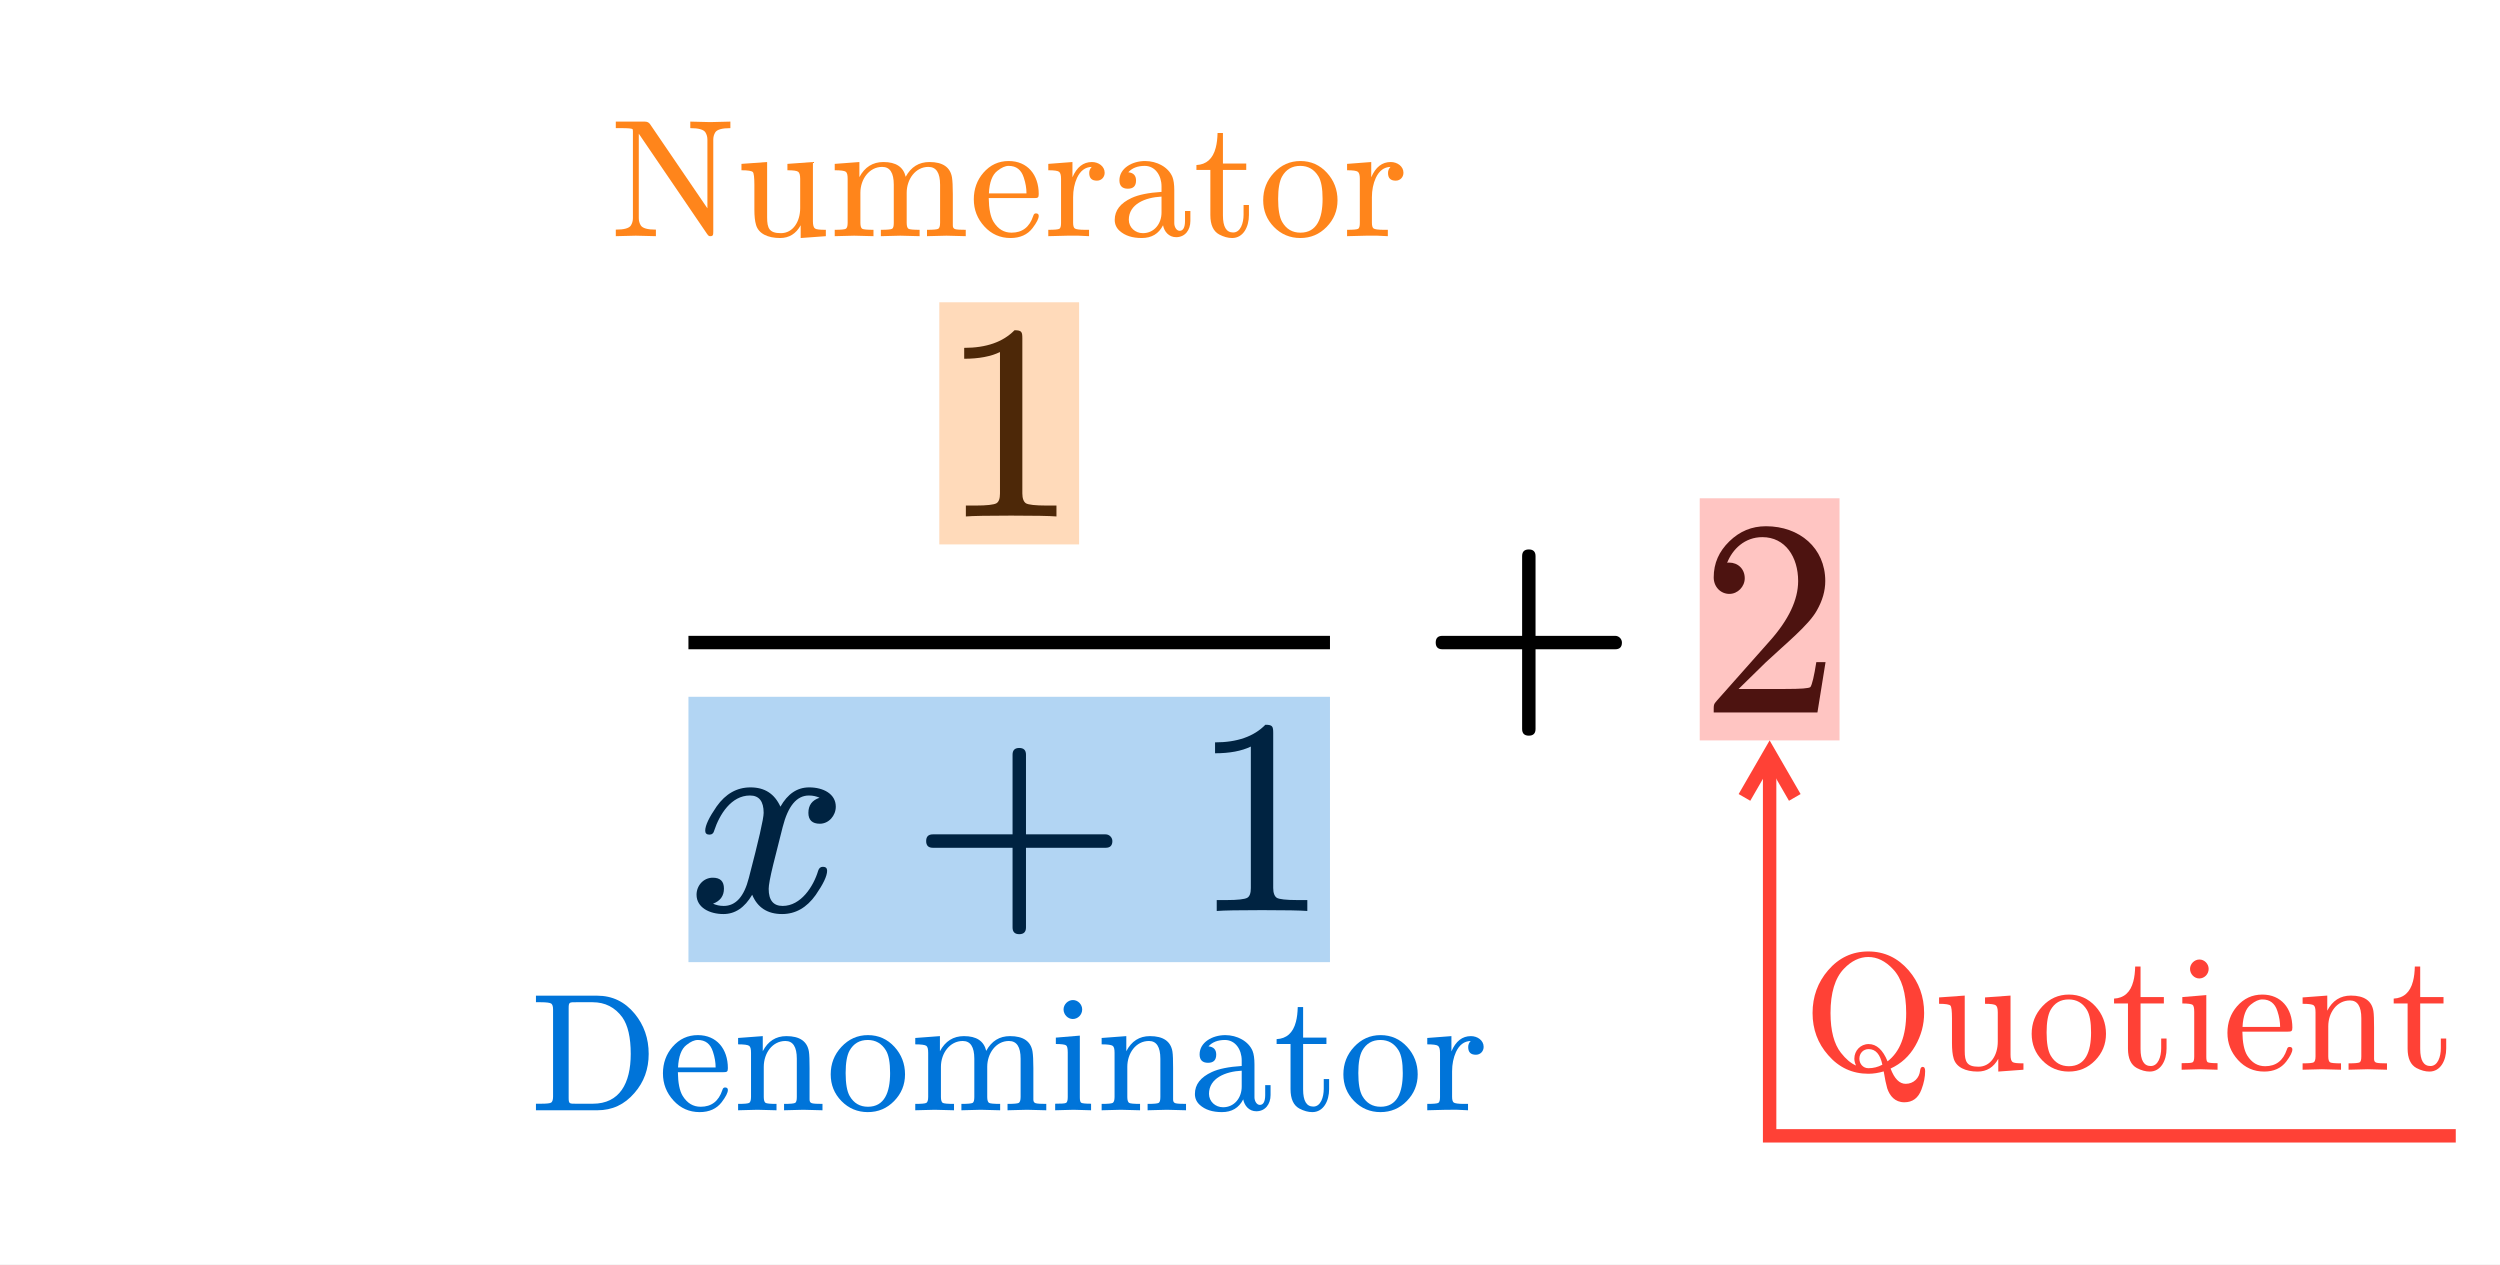
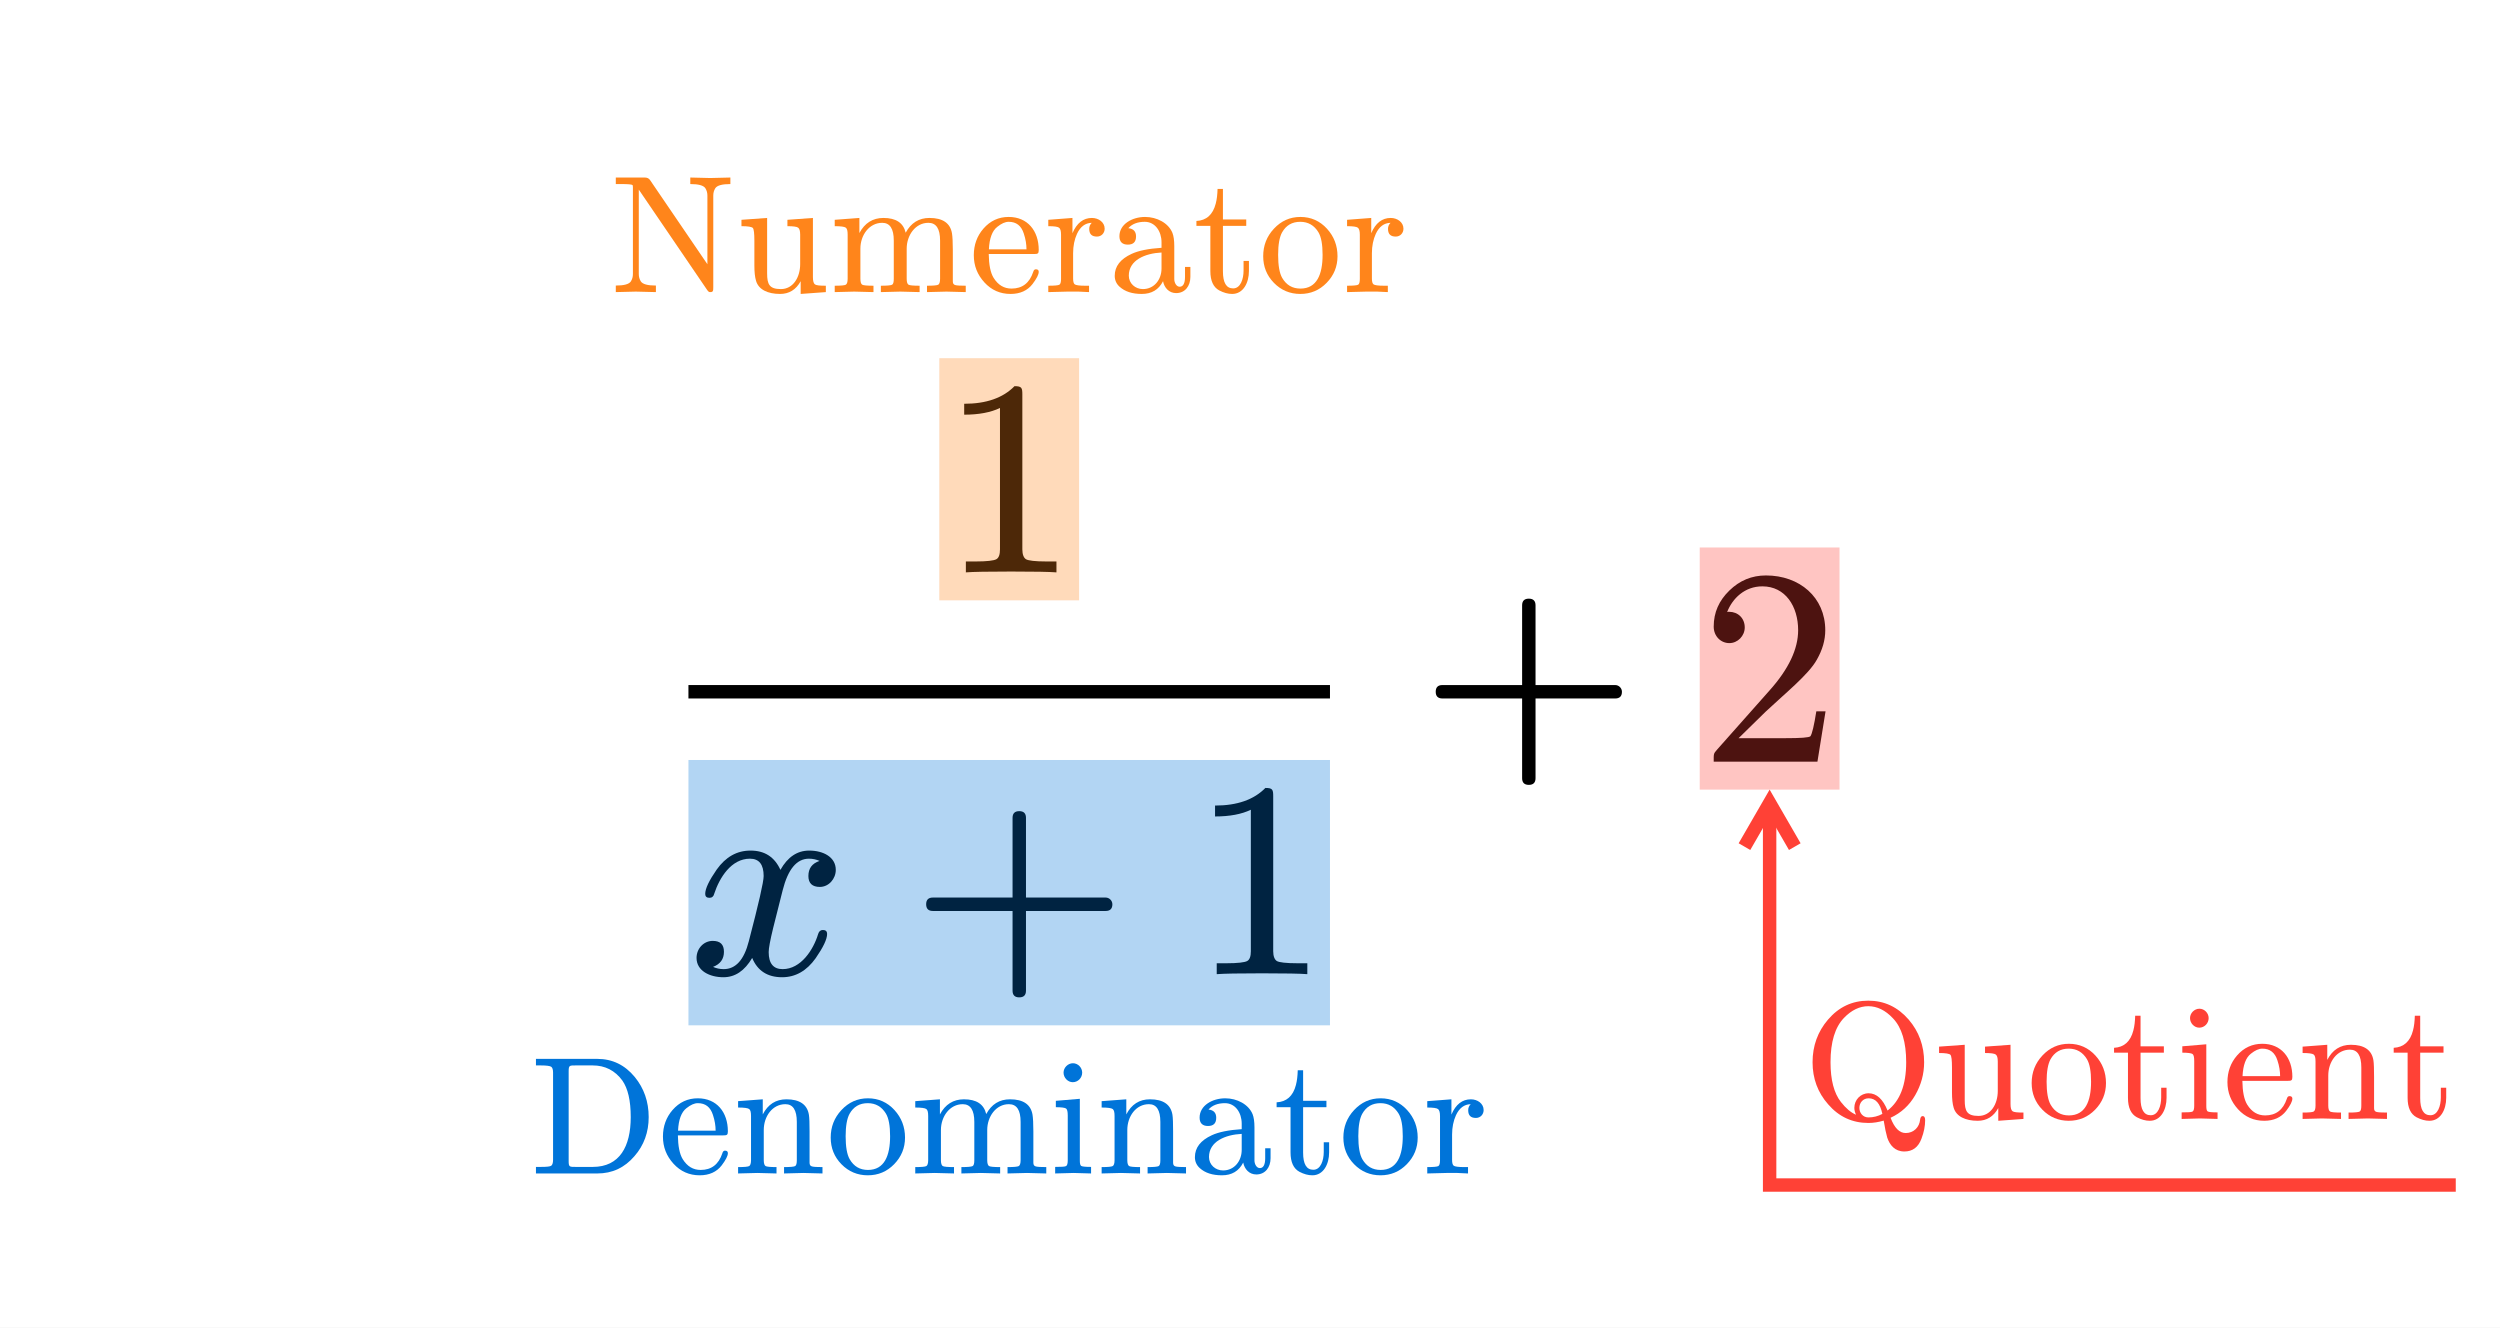
- <svg xmlns="http://www.w3.org/2000/svg" xmlns:xlink="http://www.w3.org/1999/xlink" class="typst-doc" viewBox="0 0 214.591 108.533" width="214.591pt" height="108.533pt">
+ <svg xmlns="http://www.w3.org/2000/svg" xmlns:xlink="http://www.w3.org/1999/xlink" class="typst-doc" viewBox="0 0 214.591 113.957" width="214.591pt" height="113.957pt">
+   <path class="typst-shape" fill="#ffffff" fill-rule="nonzero" d="M 0 0 L 0 113.957 L 214.591 113.957 L 214.591 0 Z " />
  <g>
-     <g transform="translate(0 0)">
-       <path class="typst-shape" fill="#ffffff" d="M 0 0 L 0 108.533 L 214.591 108.533 L 214.591 0 Z " />
-     </g>
-     <g transform="translate(80.62633 44.3305)">
-       <g class="typst-text" transform="scale(1, -1)">
-         <use xlink:href="#gFDD0B258E90646F8E17B14C852ED56CC" x="0" fill="#000000" />
-       </g>
-     </g>
-     <g transform="translate(92.62633 38.3305)">
-       <g class="typst-group">
-         <g />
-       </g>
-     </g>
-     <g transform="translate(92.62633 38.3305)">
-       <g class="typst-group">
-         <g />
-       </g>
-     </g>
-     <g transform="translate(92.62633 38.3305)">
+     <g transform="translate(56.69291 28.34646)">
      <g class="typst-group">
        <g>
-           <g transform="translate(-12 -12.384)">
-             <path class="typst-shape" fill="#ff851b4d" d="M 0 0 L 0 20.784 L 12 20.784 L 12 0 Z " />
-           </g>
-         </g>
-       </g>
-     </g>
-     <g transform="translate(92.62633 38.3305)">
-       <g class="typst-group">
-         <g />
-       </g>
-     </g>
-     <g transform="translate(92.62633 38.3305)">
-       <g class="typst-group">
-         <g />
-       </g>
-     </g>
-     <g transform="translate(59.093 62.2105)">
-       <g class="typst-group">
-         <g>
-           <g transform="translate(0 15.984)">
+           <g transform="translate(23.93333 20.784)">
            <g class="typst-text" transform="scale(1, -1)">
-               <use xlink:href="#gD098A3C698E81062BF06C865518FDF54" x="0" fill="#000000" />
+               <use xlink:href="#g39ACC4E09851E758F1BC738B188C96F2" x="0" fill="#000000" fill-rule="nonzero" />
            </g>
          </g>
-           <g transform="translate(13.728 9.984)">
-             <g class="typst-group">
-               <g />
-             </g>
-           </g>
-           <g transform="translate(19.06133 15.984)">
-             <g class="typst-text" transform="scale(1, -1)">
-               <use xlink:href="#gF416A37BC20AB8166BF52DDC678A7A6A" x="0" fill="#000000" />
-             </g>
-           </g>
-           <g transform="translate(43.06667 9.984)">
-             <g class="typst-group">
-               <g />
-             </g>
-           </g>
-           <g transform="translate(43.06667 15.984)">
-             <g class="typst-text" transform="scale(1, -1)">
-               <use xlink:href="#gFDD0B258E90646F8E17B14C852ED56CC" x="0" fill="#000000" />
-             </g>
-           </g>
-           <g transform="translate(55.06667 9.984)">
-             <g class="typst-group">
-               <g />
-             </g>
-           </g>
-           <g transform="translate(55.06667 9.984)">
-             <g class="typst-group">
-               <g />
-             </g>
-           </g>
-           <g transform="translate(55.06667 9.984)">
+           <g transform="translate(35.93333 20.784)">
            <g class="typst-group">
              <g>
-                 <g transform="translate(-55.06667 -12.384)">
-                   <path class="typst-shape" fill="#0074d94d" d="M 0 0 L 0 22.776 L 55.067 22.776 L 55.067 0 Z " />
+                 <g transform="translate(-12 -18.384)">
+                   <path class="typst-shape" fill="#ff851b4d" fill-rule="nonzero" d="M 0 0 L 0 20.784 L 12 20.784 L 12 0 Z " />
                </g>
              </g>
            </g>
          </g>
-           <g transform="translate(55.06667 9.984)">
-             <g class="typst-group">
-               <g />
-             </g>
-           </g>
-           <g transform="translate(55.06667 9.984)">
-             <g class="typst-group">
-               <g />
-             </g>
-           </g>
-         </g>
-       </g>
-     </g>
-     <g transform="translate(59.093 55.1545)">
-       <path class="typst-shape" fill="none" stroke="#000000" stroke-width="1.152" stroke-linecap="butt" stroke-linejoin="miter" stroke-miterlimit="4" d="M 0 0 L 55.067 0 " />
-     </g>
-     <g transform="translate(121.893 61.1545)">
-       <g class="typst-text" transform="scale(1, -1)">
-         <use xlink:href="#gF416A37BC20AB8166BF52DDC678A7A6A" x="0" fill="#000000" />
-       </g>
-     </g>
-     <g transform="translate(145.8983 55.1545)">
-       <g class="typst-group">
-         <g />
-       </g>
-     </g>
-     <g transform="translate(145.8983 61.1545)">
-       <g class="typst-text" transform="scale(1, -1)">
-         <use xlink:href="#gB93727F97934AD18F773527ED582ABCB" x="0" fill="#000000" />
-       </g>
-     </g>
-     <g transform="translate(157.8983 55.1545)">
-       <g class="typst-group">
-         <g />
-       </g>
-     </g>
-     <g transform="translate(157.8983 55.1545)">
-       <g class="typst-group">
-         <g />
-       </g>
-     </g>
-     <g transform="translate(157.8983 55.1545)">
-       <g class="typst-group">
-         <g>
-           <g transform="translate(-12 -12.384)">
-             <path class="typst-shape" fill="#ff41364d" d="M 0 0 L 0 20.784 L 12 20.784 L 12 0 Z " />
-           </g>
-         </g>
-       </g>
-     </g>
-     <g transform="translate(157.8983 55.1545)">
-       <g class="typst-group">
-         <g />
-       </g>
-     </g>
-     <g transform="translate(157.8983 55.1545)">
-       <g class="typst-group">
-         <g />
-       </g>
-     </g>
-     <g transform="translate(157.8983 57.5545)">
-       <g class="typst-group">
-         <g>
-           <g transform="translate(-105.5152 -37.2816)">
-             <g class="typst-text" transform="scale(1, -1)">
-               <use xlink:href="#g8139C0CF9694CCCD5D0B03E6557509F3" x="0" fill="#ff851b" />
-               <use xlink:href="#g7066405C48404FA9D8576E8E8B5B89F0" x="10.8" fill="#ff851b" />
-               <use xlink:href="#gBCB2EA1FB9115C5CECBC344B5BE5F69E" x="18.806" fill="#ff851b" />
-               <use xlink:href="#gBFA21CB5339E5C0D6A34DE9EBA265270" x="30.802" fill="#ff851b" />
-               <use xlink:href="#gA0775EFE77886852282762F7CDD5252D" x="37.195" fill="#ff851b" />
-               <use xlink:href="#g36E24C50DF262165C364663CBE184046" x="42.84" fill="#ff851b" />
-               <use xlink:href="#g7D62B326BF44B691065A9E5BF7619277" x="50.04" fill="#ff851b" />
-               <use xlink:href="#g2F761A25AC242E739E23C94382CC3392" x="55.642" fill="#ff851b" />
-               <use xlink:href="#gA0775EFE77886852282762F7CDD5252D" x="62.842" fill="#ff851b" />
-             </g>
-           </g>
-         </g>
-       </g>
-     </g>
-     <g transform="translate(157.8983 57.5545)">
-       <g class="typst-group">
-         <g />
-       </g>
-     </g>
-     <g transform="translate(157.8983 57.5545)">
-       <g class="typst-group">
-         <g />
-       </g>
-     </g>
-     <g transform="translate(157.8983 55.1545)">
-       <g class="typst-group">
-         <g />
-       </g>
-     </g>
-     <g transform="translate(157.8983 57.5545)">
-       <g class="typst-group">
-         <g>
-           <g transform="translate(-112.3984 37.7472)">
-             <g class="typst-text" transform="scale(1, -1)">
-               <use xlink:href="#g758EBF3FC8D428F475BFB94FD2A77ADB" x="0" fill="#0074d9" />
-               <use xlink:href="#gBFA21CB5339E5C0D6A34DE9EBA265270" x="11.002" fill="#0074d9" />
-               <use xlink:href="#g1A821C3AA12EA86B149E4D17C16A8B07" x="17.395" fill="#0074d9" />
-               <use xlink:href="#g2F761A25AC242E739E23C94382CC3392" x="25.402" fill="#0074d9" />
-               <use xlink:href="#gBCB2EA1FB9115C5CECBC344B5BE5F69E" x="32.602" fill="#0074d9" />
-               <use xlink:href="#gA4CCE0383E297AE00D251793148927BF" x="44.597" fill="#0074d9" />
-               <use xlink:href="#g1A821C3AA12EA86B149E4D17C16A8B07" x="48.6" fill="#0074d9" />
-               <use xlink:href="#g36E24C50DF262165C364663CBE184046" x="56.606" fill="#0074d9" />
-               <use xlink:href="#g7D62B326BF44B691065A9E5BF7619277" x="63.806" fill="#0074d9" />
-               <use xlink:href="#g2F761A25AC242E739E23C94382CC3392" x="69.408" fill="#0074d9" />
-               <use xlink:href="#gA0775EFE77886852282762F7CDD5252D" x="76.608" fill="#0074d9" />
-             </g>
-           </g>
-         </g>
-       </g>
-     </g>
-     <g transform="translate(157.8983 57.5545)">
-       <g class="typst-group">
-         <g />
-       </g>
-     </g>
-     <g transform="translate(157.8983 57.5545)">
-       <g class="typst-group">
-         <g />
-       </g>
-     </g>
-     <g transform="translate(157.8983 55.1545)">
-       <g class="typst-group">
-         <g />
-       </g>
-     </g>
-     <g transform="translate(157.8983 57.5545)">
-       <g class="typst-group">
-         <g>
-           <g transform="translate(-12 -14.784)">
-             <path class="typst-shape" fill="none" stroke="#ff4136" stroke-width="1.152" stroke-linecap="butt" stroke-linejoin="miter" stroke-miterlimit="4" d="M 64.896 54.725 C 64.896 54.725 6 54.725 6 54.725 C 6 54.725 6 21.936 6 21.936 " />
-           </g>
-           <g transform="translate(-12 -14.784)">
+           <g transform="translate(2.4 34.488)">
            <g class="typst-group">
              <g>
-                 <g transform="translate(0 0)">
-                   <path class="typst-shape" fill="none" stroke="#ff4136" stroke-width="1.152" stroke-linecap="butt" stroke-linejoin="miter" stroke-miterlimit="4" stroke-dashoffset="0" stroke-dasharray="" d="M 3.84 25.677 C 3.84 25.677 6 21.936 6 21.936 C 6 21.936 8.16 25.677 8.16 25.677 " />
+                 <g transform="translate(0 20.784)">
+                   <g class="typst-text" transform="scale(1, -1)">
+                     <use xlink:href="#gF903C776196DB650A00A9786F314A4B0" x="0" fill="#000000" fill-rule="nonzero" />
+                   </g>
+                 </g>
+                 <g transform="translate(19.06133 20.784)">
+                   <g class="typst-text" transform="scale(1, -1)">
+                     <use xlink:href="#gE5213BBC6B73C08ADD834F6704F6D5C6" x="0" fill="#000000" fill-rule="nonzero" />
+                   </g>
+                 </g>
+                 <g transform="translate(43.06667 20.784)">
+                   <g class="typst-text" transform="scale(1, -1)">
+                     <use xlink:href="#g39ACC4E09851E758F1BC738B188C96F2" x="0" fill="#000000" fill-rule="nonzero" />
+                   </g>
+                 </g>
+                 <g transform="translate(55.06667 20.784)">
+                   <g class="typst-group">
+                     <g>
+                       <g transform="translate(-55.06667 -18.384)">
+                         <path class="typst-shape" fill="#0074d94d" fill-rule="nonzero" d="M 0 0 L 0 22.776 L 55.067 22.776 L 55.067 0 Z " />
+                       </g>
+                     </g>
+                   </g>
                </g>
              </g>
            </g>
          </g>
-           <g transform="translate(-12 -14.784)">
-             <g class="typst-group">
-               <g />
+           <g transform="translate(2.4 31.032)">
+             <path class="typst-shape" fill="none" stroke="#000000" stroke-width="1.152" stroke-linecap="butt" stroke-linejoin="miter" stroke-miterlimit="4" d="M 0 0 L 55.067 0 " />
+           </g>
+           <g transform="translate(65.2 37.032)">
+             <g class="typst-text" transform="scale(1, -1)">
+               <use xlink:href="#gE5213BBC6B73C08ADD834F6704F6D5C6" x="0" fill="#000000" fill-rule="nonzero" />
            </g>
          </g>
-           <g transform="translate(-3.12 24.432)">
+           <g transform="translate(89.20533 37.032)">
+             <g class="typst-text" transform="scale(1, -1)">
+               <use xlink:href="#g1AB703A116076F1D7A5E5B834E28147E" x="0" fill="#000000" fill-rule="nonzero" />
+             </g>
+           </g>
+           <g transform="translate(101.2053 37.032)">
            <g class="typst-group">
              <g>
-                 <g transform="translate(0 9.8352)">
+                 <g transform="translate(-12 -18.384)">
+                   <path class="typst-shape" fill="#ff41364d" fill-rule="nonzero" d="M 0 0 L 0 20.784 L 12 20.784 L 12 0 Z " />
+                 </g>
+               </g>
+             </g>
+           </g>
+           <g transform="translate(101.2053 37.032)">
+             <g class="typst-group">
+               <g>
+                 <g transform="translate(-105.5152 -40.3056)">
                  <g class="typst-text" transform="scale(1, -1)">
-                     <use xlink:href="#g834EF06A9FBBB7E025249D3B7D603BFD" x="0" fill="#ff4136" />
-                     <use xlink:href="#g7066405C48404FA9D8576E8E8B5B89F0" x="11.203" fill="#ff4136" />
-                     <use xlink:href="#g2F761A25AC242E739E23C94382CC3392" x="19.21" fill="#ff4136" />
-                     <use xlink:href="#g7D62B326BF44B691065A9E5BF7619277" x="26.41" fill="#ff4136" />
-                     <use xlink:href="#gA4CCE0383E297AE00D251793148927BF" x="32.011" fill="#ff4136" />
-                     <use xlink:href="#gBFA21CB5339E5C0D6A34DE9EBA265270" x="36.014" fill="#ff4136" />
-                     <use xlink:href="#g1A821C3AA12EA86B149E4D17C16A8B07" x="42.408" fill="#ff4136" />
-                     <use xlink:href="#g7D62B326BF44B691065A9E5BF7619277" x="50.414" fill="#ff4136" />
+                     <use xlink:href="#g1F721F576940E6813EB5D88977C9D791" x="0" fill="#ff851b" fill-rule="nonzero" />
+                     <use xlink:href="#gD15E8D22A3F8F9B9B837796BD8AC7C4" x="10.8" fill="#ff851b" fill-rule="nonzero" />
+                     <use xlink:href="#g69890DCC1C24ED85942738C6C9847870" x="18.806" fill="#ff851b" fill-rule="nonzero" />
+                     <use xlink:href="#g1D46CA665ED563C2FE5D5B060E7D7D5C" x="30.802" fill="#ff851b" fill-rule="nonzero" />
+                     <use xlink:href="#g145E19C0C082729C94CF2F86BF35F0CE" x="37.195" fill="#ff851b" fill-rule="nonzero" />
+                     <use xlink:href="#gD9ED97C6C645CDCCA5F53B58F478CD70" x="42.84" fill="#ff851b" fill-rule="nonzero" />
+                     <use xlink:href="#g7AB50925417804171611AED50715B465" x="50.04" fill="#ff851b" fill-rule="nonzero" />
+                     <use xlink:href="#gFCD5631911338B6817824E2E3978FB0D" x="55.642" fill="#ff851b" fill-rule="nonzero" />
+                     <use xlink:href="#g145E19C0C082729C94CF2F86BF35F0CE" x="62.842" fill="#ff851b" fill-rule="nonzero" />
+                   </g>
+                 </g>
+               </g>
+             </g>
+           </g>
+           <g transform="translate(101.2053 37.032)">
+             <g class="typst-group">
+               <g>
+                 <g transform="translate(-112.3984 35.3472)">
+                   <g class="typst-text" transform="scale(1, -1)">
+                     <use xlink:href="#gBA5DCBD66AB8AA047F7876D6F56B1FF0" x="0" fill="#0074d9" fill-rule="nonzero" />
+                     <use xlink:href="#g1D46CA665ED563C2FE5D5B060E7D7D5C" x="11.002" fill="#0074d9" fill-rule="nonzero" />
+                     <use xlink:href="#g8E70E3C7316F885C790E0D4F2A1D638F" x="17.395" fill="#0074d9" fill-rule="nonzero" />
+                     <use xlink:href="#gFCD5631911338B6817824E2E3978FB0D" x="25.402" fill="#0074d9" fill-rule="nonzero" />
+                     <use xlink:href="#g69890DCC1C24ED85942738C6C9847870" x="32.602" fill="#0074d9" fill-rule="nonzero" />
+                     <use xlink:href="#g9778F79F9FCA6AA32365070942B85FEC" x="44.597" fill="#0074d9" fill-rule="nonzero" />
+                     <use xlink:href="#g8E70E3C7316F885C790E0D4F2A1D638F" x="48.6" fill="#0074d9" fill-rule="nonzero" />
+                     <use xlink:href="#gD9ED97C6C645CDCCA5F53B58F478CD70" x="56.606" fill="#0074d9" fill-rule="nonzero" />
+                     <use xlink:href="#g7AB50925417804171611AED50715B465" x="63.806" fill="#0074d9" fill-rule="nonzero" />
+                     <use xlink:href="#gFCD5631911338B6817824E2E3978FB0D" x="69.408" fill="#0074d9" fill-rule="nonzero" />
+                     <use xlink:href="#g145E19C0C082729C94CF2F86BF35F0CE" x="76.608" fill="#0074d9" fill-rule="nonzero" />
+                   </g>
+                 </g>
+               </g>
+             </g>
+           </g>
+           <g transform="translate(101.2053 37.032)">
+             <g class="typst-group">
+               <g>
+                 <g transform="translate(-12 -18.384)">
+                   <g class="typst-group">
+                     <g>
+                       <g transform="translate(0 0)">
+                         <path class="typst-shape" fill="none" stroke="#ff4136" stroke-width="1.152" stroke-linecap="butt" stroke-linejoin="miter" stroke-miterlimit="4" d="M 64.896 54.725 C 64.896 54.725 6 54.725 6 54.725 C 6 54.725 6 21.936 6 21.936 " />
+                       </g>
+                       <g transform="translate(0 0)">
+                         <path class="typst-shape" fill="none" stroke="#ff4136" stroke-width="1.152" stroke-linecap="butt" stroke-linejoin="miter" stroke-miterlimit="4" stroke-dashoffset="0" stroke-dasharray="" d="M 3.84 25.677 C 3.84 25.677 6 21.936 6 21.936 C 6 21.936 8.16 25.677 8.16 25.677 " />
+                       </g>
+                       <g transform="translate(8.88 49.0512)">
+                         <g class="typst-text" transform="scale(1, -1)">
+                           <use xlink:href="#gF82FAF3C612D5913CDB7B12A65AE17DD" x="0" fill="#ff4136" fill-rule="nonzero" />
+                           <use xlink:href="#gD15E8D22A3F8F9B9B837796BD8AC7C4" x="11.203" fill="#ff4136" fill-rule="nonzero" />
+                           <use xlink:href="#gFCD5631911338B6817824E2E3978FB0D" x="19.21" fill="#ff4136" fill-rule="nonzero" />
+                           <use xlink:href="#g7AB50925417804171611AED50715B465" x="26.41" fill="#ff4136" fill-rule="nonzero" />
+                           <use xlink:href="#g9778F79F9FCA6AA32365070942B85FEC" x="32.011" fill="#ff4136" fill-rule="nonzero" />
+                           <use xlink:href="#g1D46CA665ED563C2FE5D5B060E7D7D5C" x="36.014" fill="#ff4136" fill-rule="nonzero" />
+                           <use xlink:href="#g8E70E3C7316F885C790E0D4F2A1D638F" x="42.408" fill="#ff4136" fill-rule="nonzero" />
+                           <use xlink:href="#g7AB50925417804171611AED50715B465" x="50.414" fill="#ff4136" fill-rule="nonzero" />
+                         </g>
+                       </g>
+                     </g>
                  </g>
                </g>
              </g>
            </g>
          </g>
        </g>
      </g>
    </g>
-     <g transform="translate(157.8983 57.5545)">
-       <g class="typst-group">
-         <g />
-       </g>
-     </g>
-     <g transform="translate(157.8983 57.5545)">
-       <g class="typst-group">
-         <g />
-       </g>
-     </g>
-     <g transform="translate(157.8983 55.1545)">
-       <g class="typst-group">
-         <g />
-       </g>
-     </g>
  </g>
  <defs id="glyph">
-     <symbol id="gFDD0B258E90646F8E17B14C852ED56CC" overflow="visible">
+     <symbol id="g39ACC4E09851E758F1BC738B188C96F2" overflow="visible">
      <path d="M 6.456 15.984 C 5.472 14.976 4.032 14.472 2.136 14.472 L 2.136 13.536 C 3.384 13.536 4.416 13.728 5.208 14.112 L 5.208 1.968 C 5.208 1.536 5.112 1.248 4.896 1.128 C 4.68 1.008 4.08 0.936 3.12 0.936 L 2.28 0.936 L 2.28 0 C 2.88 0.048 4.176 0.072 6.168 0.072 C 8.16 0.072 9.456 0.048 10.056 0 L 10.056 0.936 L 9.216 0.936 C 8.232 0.936 7.632 1.008 7.44 1.128 C 7.248 1.248 7.128 1.536 7.128 1.968 L 7.128 15.264 C 7.128 15.84 7.08 15.984 6.456 15.984 Z " />
    </symbol>
-     <symbol id="gD098A3C698E81062BF06C865518FDF54" overflow="visible">
+     <symbol id="gF903C776196DB650A00A9786F314A4B0" overflow="visible">
      <path d="M 12.648 8.952 C 12.648 10.056 11.568 10.608 10.368 10.608 C 9.336 10.608 8.52 10.056 7.896 8.952 C 7.392 10.056 6.552 10.608 5.328 10.608 C 4.152 10.608 3.192 10.056 2.424 8.976 C 1.776 8.04 1.44 7.344 1.44 6.888 C 1.44 6.672 1.56 6.552 1.8 6.552 C 2.016 6.552 2.16 6.672 2.208 6.888 C 2.664 8.28 3.672 9.912 5.28 9.912 C 6.072 9.912 6.456 9.408 6.456 8.424 C 6.456 7.92 6.024 6.048 5.184 2.832 C 4.776 1.224 4.056 0.432 3.024 0.432 C 2.688 0.432 2.376 0.504 2.112 0.624 C 2.736 0.864 3.048 1.296 3.048 1.92 C 3.048 2.544 2.736 2.856 2.088 2.856 C 1.296 2.856 0.696 2.184 0.696 1.392 C 0.696 0.288 1.824 -0.264 3 -0.264 C 4.008 -0.264 4.824 0.288 5.472 1.392 C 5.928 0.288 6.792 -0.264 8.04 -0.264 C 9.192 -0.264 10.152 0.288 10.92 1.368 C 11.568 2.304 11.904 3 11.904 3.456 C 11.904 3.672 11.784 3.792 11.544 3.792 C 11.328 3.792 11.208 3.672 11.136 3.456 C 10.728 2.088 9.648 0.432 8.088 0.432 C 7.296 0.432 6.888 0.912 6.888 1.896 C 6.888 2.208 7.008 2.88 7.272 3.96 L 8.088 7.2 C 8.544 9 9.288 9.912 10.344 9.912 C 10.68 9.912 10.992 9.84 11.256 9.72 C 10.608 9.504 10.296 9.072 10.296 8.424 C 10.296 7.8 10.632 7.488 11.28 7.488 C 12.048 7.488 12.648 8.184 12.648 8.952 Z " />
    </symbol>
-     <symbol id="gF416A37BC20AB8166BF52DDC678A7A6A" overflow="visible">
+     <symbol id="gE5213BBC6B73C08ADD834F6704F6D5C6" overflow="visible">
      <path d="M 16.752 6.576 L 9.912 6.576 L 9.912 13.416 C 9.912 13.8 9.72 13.992 9.336 13.992 C 8.952 13.992 8.76 13.8 8.76 13.416 L 8.76 6.576 L 1.92 6.576 C 1.536 6.576 1.344 6.384 1.344 6 C 1.344 5.616 1.536 5.424 1.92 5.424 L 8.76 5.424 L 8.76 -1.416 C 8.76 -1.8 8.952 -1.992 9.336 -1.992 C 9.72 -1.992 9.912 -1.8 9.912 -1.416 L 9.912 5.424 L 16.752 5.424 C 17.136 5.424 17.328 5.616 17.328 6 C 17.328 6.312 17.064 6.576 16.752 6.576 Z " />
    </symbol>
-     <symbol id="gB93727F97934AD18F773527ED582ABCB" overflow="visible">
+     <symbol id="g1AB703A116076F1D7A5E5B834E28147E" overflow="visible">
      <path d="M 5.688 15.984 C 4.464 15.984 3.432 15.552 2.544 14.688 C 1.656 13.824 1.2 12.816 1.2 11.592 C 1.2 10.776 1.8 10.176 2.544 10.176 C 3.264 10.176 3.864 10.8 3.864 11.52 C 3.864 12.312 3.288 12.864 2.52 12.864 C 2.448 12.864 2.4 12.864 2.352 12.84 C 2.808 14.016 3.864 15.048 5.376 15.048 C 7.344 15.048 8.448 13.344 8.448 11.28 C 8.448 9.672 7.632 7.944 6 6.12 L 1.488 1.032 C 1.176 0.672 1.2 0.696 1.2 0 L 10.104 0 L 10.8 4.32 L 10.008 4.32 C 9.816 3.096 9.648 2.4 9.504 2.184 C 9.384 2.064 8.664 2.016 7.344 2.016 L 3.336 2.016 L 5.664 4.296 C 7.296 5.832 9.36 7.488 10.056 8.76 C 10.536 9.6 10.776 10.44 10.776 11.28 C 10.776 14.112 8.568 15.984 5.688 15.984 Z " />
    </symbol>
-     <symbol id="g8139C0CF9694CCCD5D0B03E6557509F3" overflow="visible">
+     <symbol id="g1F721F576940E6813EB5D88977C9D791" overflow="visible">
      <path d="M 8.294 0.216 C 8.432 0.014 8.482 0 8.582 0 C 8.827 0 8.842 0.101 8.842 0.432 L 8.842 8.28 C 8.842 8.525 8.899 8.726 9.014 8.914 C 9.173 9.158 9.605 9.274 10.31 9.274 L 10.31 9.835 L 8.582 9.792 L 6.869 9.835 L 6.869 9.274 C 7.574 9.274 8.006 9.158 8.165 8.914 C 8.28 8.726 8.338 8.525 8.338 8.28 L 8.338 2.39 L 3.413 9.619 C 3.312 9.763 3.168 9.835 2.952 9.835 L 0.475 9.835 L 0.475 9.274 L 0.95 9.274 C 1.526 9.274 1.843 9.245 1.915 9.187 C 1.93 9.173 1.944 9.101 1.944 8.986 L 1.944 1.555 C 1.944 1.31 1.886 1.109 1.771 0.922 C 1.613 0.677 1.181 0.562 0.475 0.562 L 0.475 0 L 2.189 0.043 L 3.917 0 L 3.917 0.562 C 3.211 0.562 2.779 0.677 2.621 0.922 C 2.506 1.109 2.448 1.31 2.448 1.555 L 2.448 8.798 Z " />
    </symbol>
-     <symbol id="g7066405C48404FA9D8576E8E8B5B89F0" overflow="visible">
+     <symbol id="gD15E8D22A3F8F9B9B837796BD8AC7C4" overflow="visible">
      <path d="M 3.845 0.259 C 2.851 0.259 2.664 0.677 2.664 1.613 L 2.664 6.365 L 0.461 6.206 L 0.461 5.659 C 1.022 5.659 1.354 5.602 1.44 5.501 C 1.526 5.4 1.57 5.04 1.57 4.406 L 1.57 2.29 C 1.57 1.728 1.613 1.296 1.714 0.965 C 1.93 0.216 2.722 -0.158 3.773 -0.158 C 4.55 -0.158 5.141 0.202 5.544 0.936 L 5.544 -0.158 L 7.704 0 L 7.704 0.547 C 7.186 0.547 6.883 0.576 6.768 0.662 C 6.653 0.749 6.595 0.95 6.595 1.282 L 6.595 6.365 L 4.406 6.206 L 4.406 5.659 C 4.91 5.659 5.213 5.616 5.328 5.53 C 5.443 5.443 5.501 5.256 5.501 4.925 L 5.501 2.405 C 5.501 1.267 4.896 0.259 3.845 0.259 Z " />
    </symbol>
-     <symbol id="gBCB2EA1FB9115C5CECBC344B5BE5F69E" overflow="visible">
+     <symbol id="g69890DCC1C24ED85942738C6C9847870" overflow="visible">
      <path d="M 4.536 5.947 C 5.198 5.947 5.53 5.443 5.53 4.421 L 5.53 1.138 C 5.53 0.864 5.486 0.691 5.386 0.634 C 5.285 0.576 4.954 0.547 4.421 0.547 L 4.421 0 L 6.091 0.043 L 7.747 0 L 7.747 0.547 C 7.214 0.547 6.898 0.576 6.797 0.634 C 6.696 0.691 6.638 0.864 6.638 1.138 L 6.638 3.73 C 6.638 4.882 7.387 5.947 8.496 5.947 C 9.173 5.947 9.504 5.443 9.504 4.421 L 9.504 1.138 C 9.504 0.864 9.446 0.691 9.346 0.634 C 9.245 0.576 8.914 0.547 8.381 0.547 L 8.381 0 L 10.051 0.043 L 11.707 0 L 11.707 0.547 C 11.246 0.547 10.944 0.562 10.8 0.605 C 10.656 0.648 10.598 0.749 10.598 0.922 L 10.598 3.614 C 10.598 4.291 10.57 4.766 10.526 5.04 C 10.382 5.918 9.734 6.365 8.597 6.365 C 7.69 6.365 7.013 5.947 6.552 5.098 C 6.35 5.947 5.717 6.365 4.637 6.365 C 3.73 6.365 3.038 5.933 2.578 5.069 L 2.578 6.365 L 0.461 6.206 L 0.461 5.659 C 0.979 5.659 1.296 5.616 1.411 5.53 C 1.526 5.443 1.57 5.256 1.57 4.925 L 1.57 1.138 C 1.57 0.864 1.512 0.691 1.411 0.634 C 1.31 0.576 0.994 0.547 0.461 0.547 L 0.461 0 L 2.131 0.043 L 3.787 0 L 3.787 0.547 C 3.254 0.547 2.923 0.576 2.822 0.634 C 2.722 0.691 2.664 0.864 2.664 1.138 L 2.664 3.73 C 2.664 4.896 3.427 5.947 4.536 5.947 Z " />
    </symbol>
-     <symbol id="gBFA21CB5339E5C0D6A34DE9EBA265270" overflow="visible">
+     <symbol id="g1D46CA665ED563C2FE5D5B060E7D7D5C" overflow="visible">
      <path d="M 5.976 3.614 C 5.976 5.27 5.011 6.451 3.398 6.451 C 2.534 6.451 1.814 6.12 1.224 5.443 C 0.677 4.81 0.403 4.046 0.403 3.168 C 0.403 2.261 0.706 1.498 1.31 0.835 C 1.915 0.173 2.664 -0.158 3.557 -0.158 C 4.378 -0.158 5.011 0.13 5.443 0.691 C 5.803 1.166 5.976 1.512 5.976 1.742 C 5.976 1.886 5.89 1.958 5.731 1.958 C 5.616 1.958 5.544 1.886 5.501 1.728 C 5.184 0.778 4.565 0.302 3.643 0.302 C 2.995 0.302 2.491 0.605 2.102 1.224 C 1.829 1.67 1.699 2.347 1.685 3.269 L 5.573 3.269 C 5.89 3.269 5.976 3.298 5.976 3.614 Z M 4.694 5.026 C 4.853 4.55 4.925 4.09 4.925 3.672 L 1.699 3.672 C 1.742 4.622 1.987 5.27 2.419 5.602 C 2.779 5.89 3.096 6.034 3.398 6.034 C 4.046 6.034 4.478 5.702 4.694 5.026 Z " />
    </symbol>
-     <symbol id="gA0775EFE77886852282762F7CDD5252D" overflow="visible">
+     <symbol id="g145E19C0C082729C94CF2F86BF35F0CE" overflow="visible">
      <path d="M 5.242 5.443 C 5.242 6.005 4.709 6.365 4.147 6.365 C 3.413 6.365 2.851 5.933 2.477 5.054 L 2.477 6.365 L 0.403 6.206 L 0.403 5.659 C 0.907 5.659 1.21 5.616 1.325 5.53 C 1.44 5.443 1.498 5.256 1.498 4.925 L 1.498 1.138 C 1.498 0.864 1.454 0.691 1.354 0.634 C 1.253 0.576 0.936 0.547 0.403 0.547 L 0.403 0 L 2.059 0.043 C 2.664 0.058 3.283 0.043 3.902 0 L 3.902 0.547 L 3.557 0.547 C 3.082 0.547 2.779 0.59 2.678 0.662 C 2.578 0.734 2.534 0.907 2.534 1.166 L 2.534 3.341 C 2.534 3.96 2.65 4.522 2.866 4.997 C 3.154 5.616 3.571 5.933 4.133 5.947 C 3.989 5.803 3.917 5.63 3.917 5.429 C 3.917 4.982 4.133 4.766 4.579 4.766 C 4.968 4.766 5.242 5.069 5.242 5.443 Z " />
    </symbol>
-     <symbol id="g36E24C50DF262165C364663CBE184046" overflow="visible">
+     <symbol id="gD9ED97C6C645CDCCA5F53B58F478CD70" overflow="visible">
      <path d="M 6.955 1.31 L 6.955 2.16 L 6.494 2.16 L 6.494 1.31 C 6.494 0.749 6.336 0.461 6.034 0.461 C 5.746 0.461 5.573 0.821 5.573 1.109 L 5.573 3.946 C 5.573 4.45 5.515 4.824 5.414 5.083 C 5.069 5.933 4.075 6.451 3.067 6.451 C 1.958 6.451 0.864 5.832 0.864 4.795 C 0.864 4.32 1.109 4.075 1.584 4.075 C 2.059 4.075 2.29 4.306 2.29 4.781 C 2.29 5.198 2.074 5.443 1.627 5.486 C 1.944 5.846 2.419 6.034 3.038 6.034 C 3.931 6.034 4.478 5.213 4.478 4.277 L 4.478 3.802 C 3.355 3.73 2.506 3.557 1.915 3.283 C 0.95 2.837 0.461 2.218 0.461 1.397 C 0.461 1.022 0.605 0.706 0.878 0.461 C 1.339 0.043 1.973 -0.158 2.779 -0.158 C 3.629 -0.158 4.234 0.202 4.608 0.936 C 4.709 0.389 5.112 -0.086 5.731 -0.086 C 6.494 -0.086 6.955 0.518 6.955 1.31 Z M 2.88 0.259 C 2.218 0.259 1.67 0.749 1.67 1.411 C 1.67 2.75 3.067 3.326 4.478 3.398 L 4.478 2.03 C 4.478 1.066 3.845 0.259 2.88 0.259 Z " />
    </symbol>
-     <symbol id="g7D62B326BF44B691065A9E5BF7619277" overflow="visible">
+     <symbol id="g7AB50925417804171611AED50715B465" overflow="visible">
      <path d="M 4.781 1.814 L 4.781 2.678 L 4.32 2.678 L 4.32 1.843 C 4.32 1.123 4.061 0.317 3.427 0.317 C 2.837 0.317 2.549 0.806 2.549 1.786 L 2.549 5.688 L 4.55 5.688 L 4.55 6.235 L 2.549 6.235 L 2.549 8.856 L 2.088 8.856 C 2.074 8.381 2.03 7.963 1.93 7.589 C 1.685 6.638 1.123 6.149 0.274 6.106 L 0.274 5.688 L 1.469 5.688 L 1.469 1.814 C 1.469 0.965 1.728 0.418 2.232 0.144 C 2.621 -0.058 2.981 -0.158 3.341 -0.158 C 4.291 -0.158 4.781 0.792 4.781 1.814 Z " />
    </symbol>
-     <symbol id="g2F761A25AC242E739E23C94382CC3392" overflow="visible">
+     <symbol id="gFCD5631911338B6817824E2E3978FB0D" overflow="visible">
      <path d="M 3.586 -0.158 C 4.478 -0.158 5.227 0.158 5.846 0.792 C 6.466 1.426 6.782 2.189 6.782 3.082 C 6.782 3.989 6.48 4.781 5.875 5.443 C 5.27 6.106 4.507 6.451 3.6 6.451 C 2.693 6.451 1.944 6.106 1.325 5.443 C 0.706 4.781 0.403 3.989 0.403 3.082 C 0.403 2.189 0.706 1.426 1.325 0.792 C 1.944 0.158 2.707 -0.158 3.586 -0.158 Z M 3.6 0.302 C 2.909 0.302 2.39 0.605 2.03 1.224 C 1.8 1.627 1.685 2.29 1.685 3.197 C 1.685 4.075 1.8 4.709 2.016 5.112 C 2.362 5.731 2.88 6.034 3.586 6.034 C 4.262 6.034 4.781 5.731 5.141 5.141 C 5.386 4.738 5.501 4.09 5.501 3.197 C 5.501 1.526 5.011 0.302 3.6 0.302 Z " />
    </symbol>
-     <symbol id="g758EBF3FC8D428F475BFB94FD2A77ADB" overflow="visible">
+     <symbol id="gBA5DCBD66AB8AA047F7876D6F56B1FF0" overflow="visible">
      <path d="M 5.774 0 C 7.056 0 8.107 0.49 8.957 1.483 C 9.778 2.419 10.181 3.542 10.181 4.838 C 10.181 6.163 9.778 7.315 8.986 8.28 C 8.136 9.317 7.056 9.835 5.774 9.835 L 0.504 9.835 L 0.504 9.274 L 0.907 9.274 C 1.411 9.274 1.714 9.23 1.814 9.158 C 1.915 9.086 1.973 8.928 1.973 8.669 L 1.973 1.166 C 1.973 0.907 1.915 0.734 1.814 0.662 C 1.714 0.59 1.411 0.562 0.907 0.562 L 0.504 0.562 L 0.504 0 Z M 5.386 0.562 L 3.946 0.562 C 3.384 0.562 3.312 0.547 3.312 1.066 L 3.312 8.77 C 3.312 9.288 3.384 9.274 3.946 9.274 L 5.371 9.274 C 6.437 9.274 7.286 8.842 7.92 7.978 C 8.395 7.301 8.64 6.264 8.64 4.838 C 8.64 2.318 7.69 0.562 5.386 0.562 Z " />
    </symbol>
-     <symbol id="g1A821C3AA12EA86B149E4D17C16A8B07" overflow="visible">
+     <symbol id="g8E70E3C7316F885C790E0D4F2A1D638F" overflow="visible">
      <path d="M 4.522 5.947 C 5.17 5.947 5.501 5.443 5.501 4.421 L 5.501 1.138 C 5.501 0.864 5.458 0.691 5.357 0.634 C 5.256 0.576 4.939 0.547 4.406 0.547 L 4.406 0 L 6.062 0.043 L 7.704 0 L 7.704 0.547 C 7.243 0.547 6.941 0.562 6.797 0.605 C 6.653 0.648 6.595 0.749 6.595 0.922 L 6.595 3.614 C 6.595 4.291 6.581 4.766 6.538 5.04 C 6.394 5.918 5.746 6.365 4.608 6.365 C 3.701 6.365 3.024 5.933 2.578 5.069 L 2.578 6.365 L 0.461 6.206 L 0.461 5.659 C 0.979 5.659 1.296 5.616 1.411 5.53 C 1.526 5.443 1.57 5.256 1.57 4.925 L 1.57 1.138 C 1.57 0.864 1.512 0.691 1.411 0.634 C 1.31 0.576 0.994 0.547 0.461 0.547 L 0.461 0 L 2.117 0.043 L 3.758 0 L 3.758 0.547 C 3.226 0.547 2.923 0.576 2.822 0.634 C 2.722 0.691 2.664 0.864 2.664 1.138 L 2.664 3.73 C 2.664 4.896 3.398 5.947 4.522 5.947 Z " />
    </symbol>
-     <symbol id="gA4CCE0383E297AE00D251793148927BF" overflow="visible">
-       <path d="M 2.794 8.654 C 2.794 9.086 2.434 9.461 2.002 9.461 C 1.57 9.461 1.195 9.086 1.195 8.654 C 1.195 8.222 1.555 7.834 1.987 7.834 C 2.434 7.834 2.794 8.208 2.794 8.654 Z M 2.059 0.043 L 3.557 0 L 3.557 0.562 C 3.082 0.562 2.794 0.59 2.707 0.648 C 2.621 0.706 2.592 0.864 2.592 1.123 L 2.592 6.408 L 0.533 6.235 L 0.533 5.688 C 1.008 5.688 1.31 5.645 1.411 5.573 C 1.512 5.501 1.555 5.299 1.555 4.968 L 1.555 1.138 C 1.555 0.864 1.512 0.691 1.411 0.634 C 1.31 0.576 0.994 0.562 0.475 0.562 L 0.475 0 Z " />
+     <symbol id="g9778F79F9FCA6AA32365070942B85FEC" overflow="visible">
+       <path d="M 2.794 8.654 C 2.794 9.086 2.434 9.461 2.002 9.461 C 1.57 9.461 1.195 9.086 1.195 8.654 C 1.195 8.222 1.555 7.834 1.987 7.834 C 2.434 7.834 2.794 8.208 2.794 8.654 Z M 3.557 0 L 3.557 0.562 C 3.082 0.562 2.794 0.59 2.707 0.648 C 2.621 0.706 2.592 0.864 2.592 1.123 L 2.592 6.408 L 0.533 6.235 L 0.533 5.688 C 1.008 5.688 1.31 5.645 1.411 5.573 C 1.512 5.501 1.555 5.299 1.555 4.968 L 1.555 1.138 C 1.555 0.864 1.512 0.691 1.411 0.634 C 1.31 0.576 0.994 0.562 0.475 0.562 L 0.475 0 L 2.059 0.043 Z " />
    </symbol>
-     <symbol id="g834EF06A9FBBB7E025249D3B7D603BFD" overflow="visible">
+     <symbol id="gF82FAF3C612D5913CDB7B12A65AE17DD" overflow="visible">
      <path d="M 10.152 -1.699 C 10.368 -1.138 10.469 -0.605 10.469 -0.115 C 10.469 0.13 10.397 0.245 10.253 0.245 C 10.138 0.245 10.066 0.144 10.037 -0.058 C 9.979 -0.706 9.49 -1.21 8.798 -1.21 C 8.266 -1.21 7.834 -0.778 7.502 0.101 C 8.41 0.518 9.115 1.166 9.619 2.045 C 10.123 2.923 10.382 3.859 10.382 4.867 C 10.382 6.278 9.936 7.502 9.058 8.525 C 8.122 9.605 6.97 10.152 5.587 10.152 C 4.205 10.152 3.053 9.605 2.131 8.525 C 1.253 7.502 0.806 6.278 0.806 4.867 C 0.806 3.47 1.253 2.261 2.146 1.253 C 3.067 0.187 4.219 -0.346 5.602 -0.346 C 6.034 -0.346 6.466 -0.274 6.912 -0.144 C 7.013 -0.763 7.114 -1.253 7.214 -1.598 C 7.43 -2.246 7.877 -2.794 8.683 -2.794 C 9.389 -2.794 9.878 -2.434 10.152 -1.699 Z M 4.392 0.95 C 4.392 0.778 4.435 0.576 4.536 0.36 C 4.09 0.547 3.658 0.922 3.24 1.454 C 2.65 2.203 2.347 3.341 2.347 4.867 C 2.347 6.61 2.736 7.877 3.499 8.669 C 4.147 9.346 4.853 9.677 5.587 9.677 C 6.35 9.677 7.056 9.331 7.704 8.64 C 8.467 7.848 8.842 6.581 8.842 4.867 C 8.842 2.923 8.309 1.541 7.243 0.72 C 6.84 1.714 6.293 2.203 5.616 2.203 C 4.925 2.203 4.392 1.642 4.392 0.95 Z M 4.824 0.95 C 4.824 1.411 5.155 1.771 5.616 1.771 C 6.221 1.771 6.61 1.325 6.797 0.432 C 6.422 0.23 6.019 0.13 5.602 0.13 C 5.126 0.13 4.824 0.518 4.824 0.95 Z " />
    </symbol>
  </defs>
</svg>
